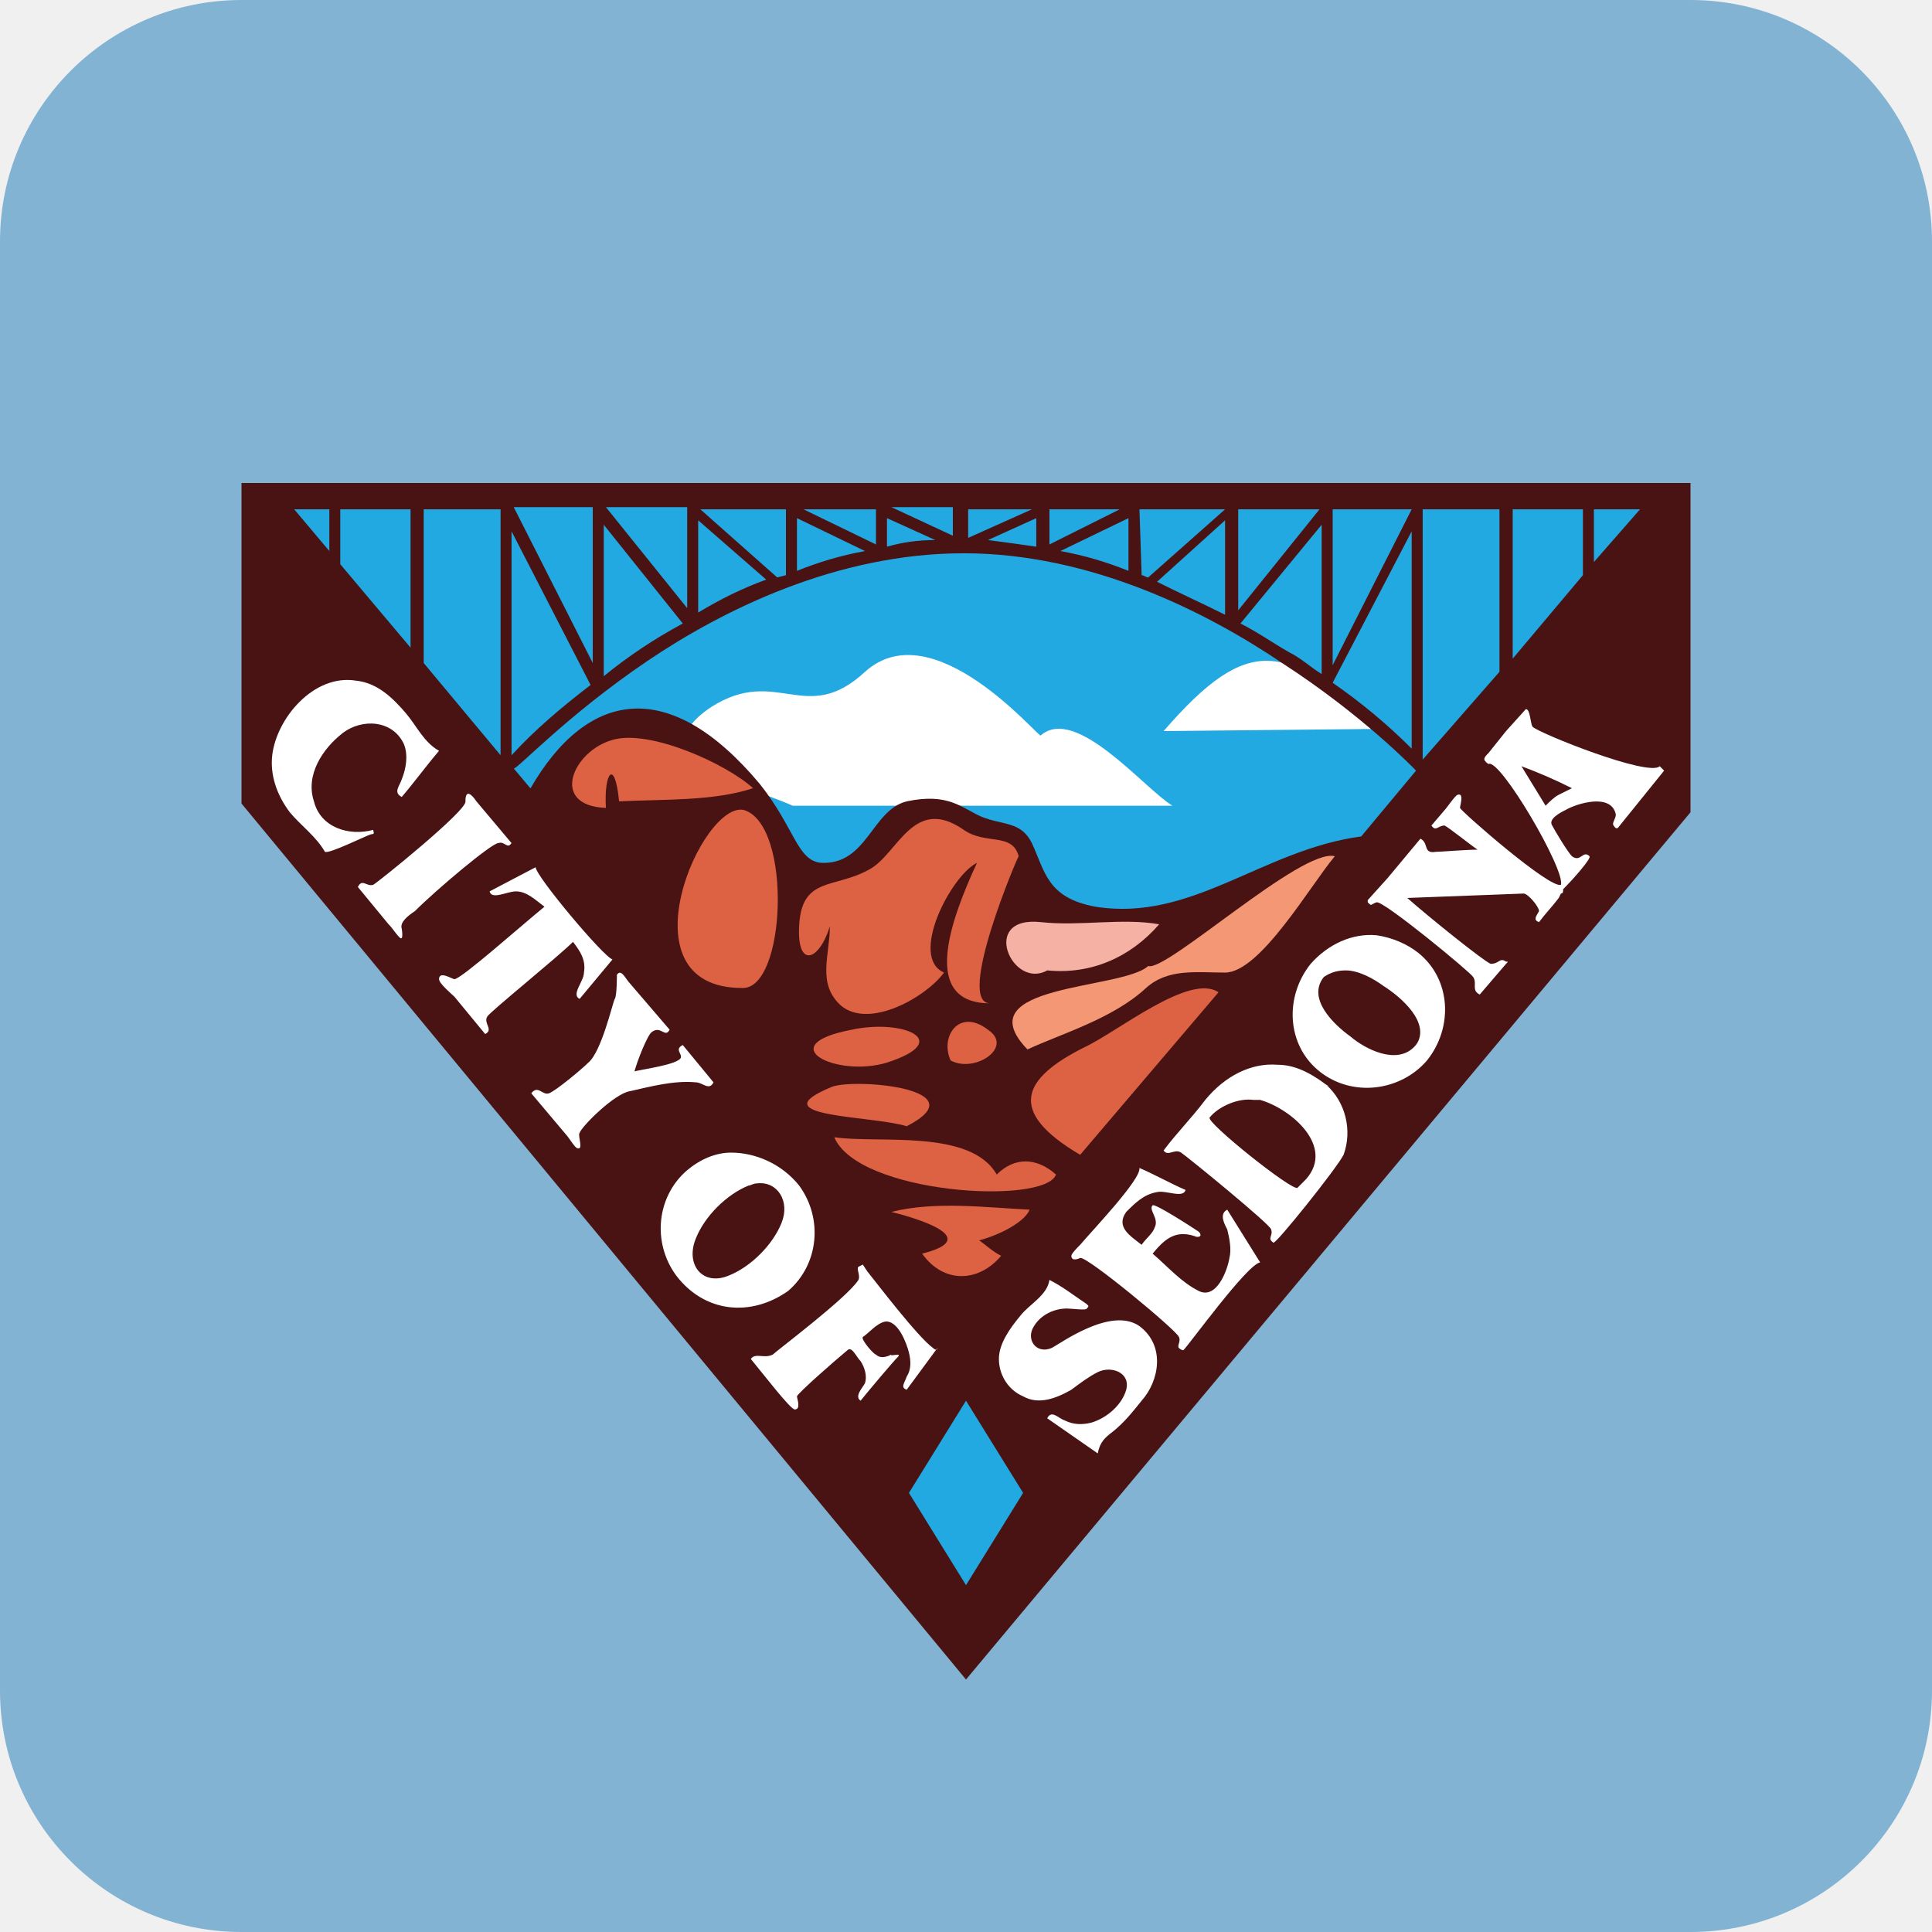
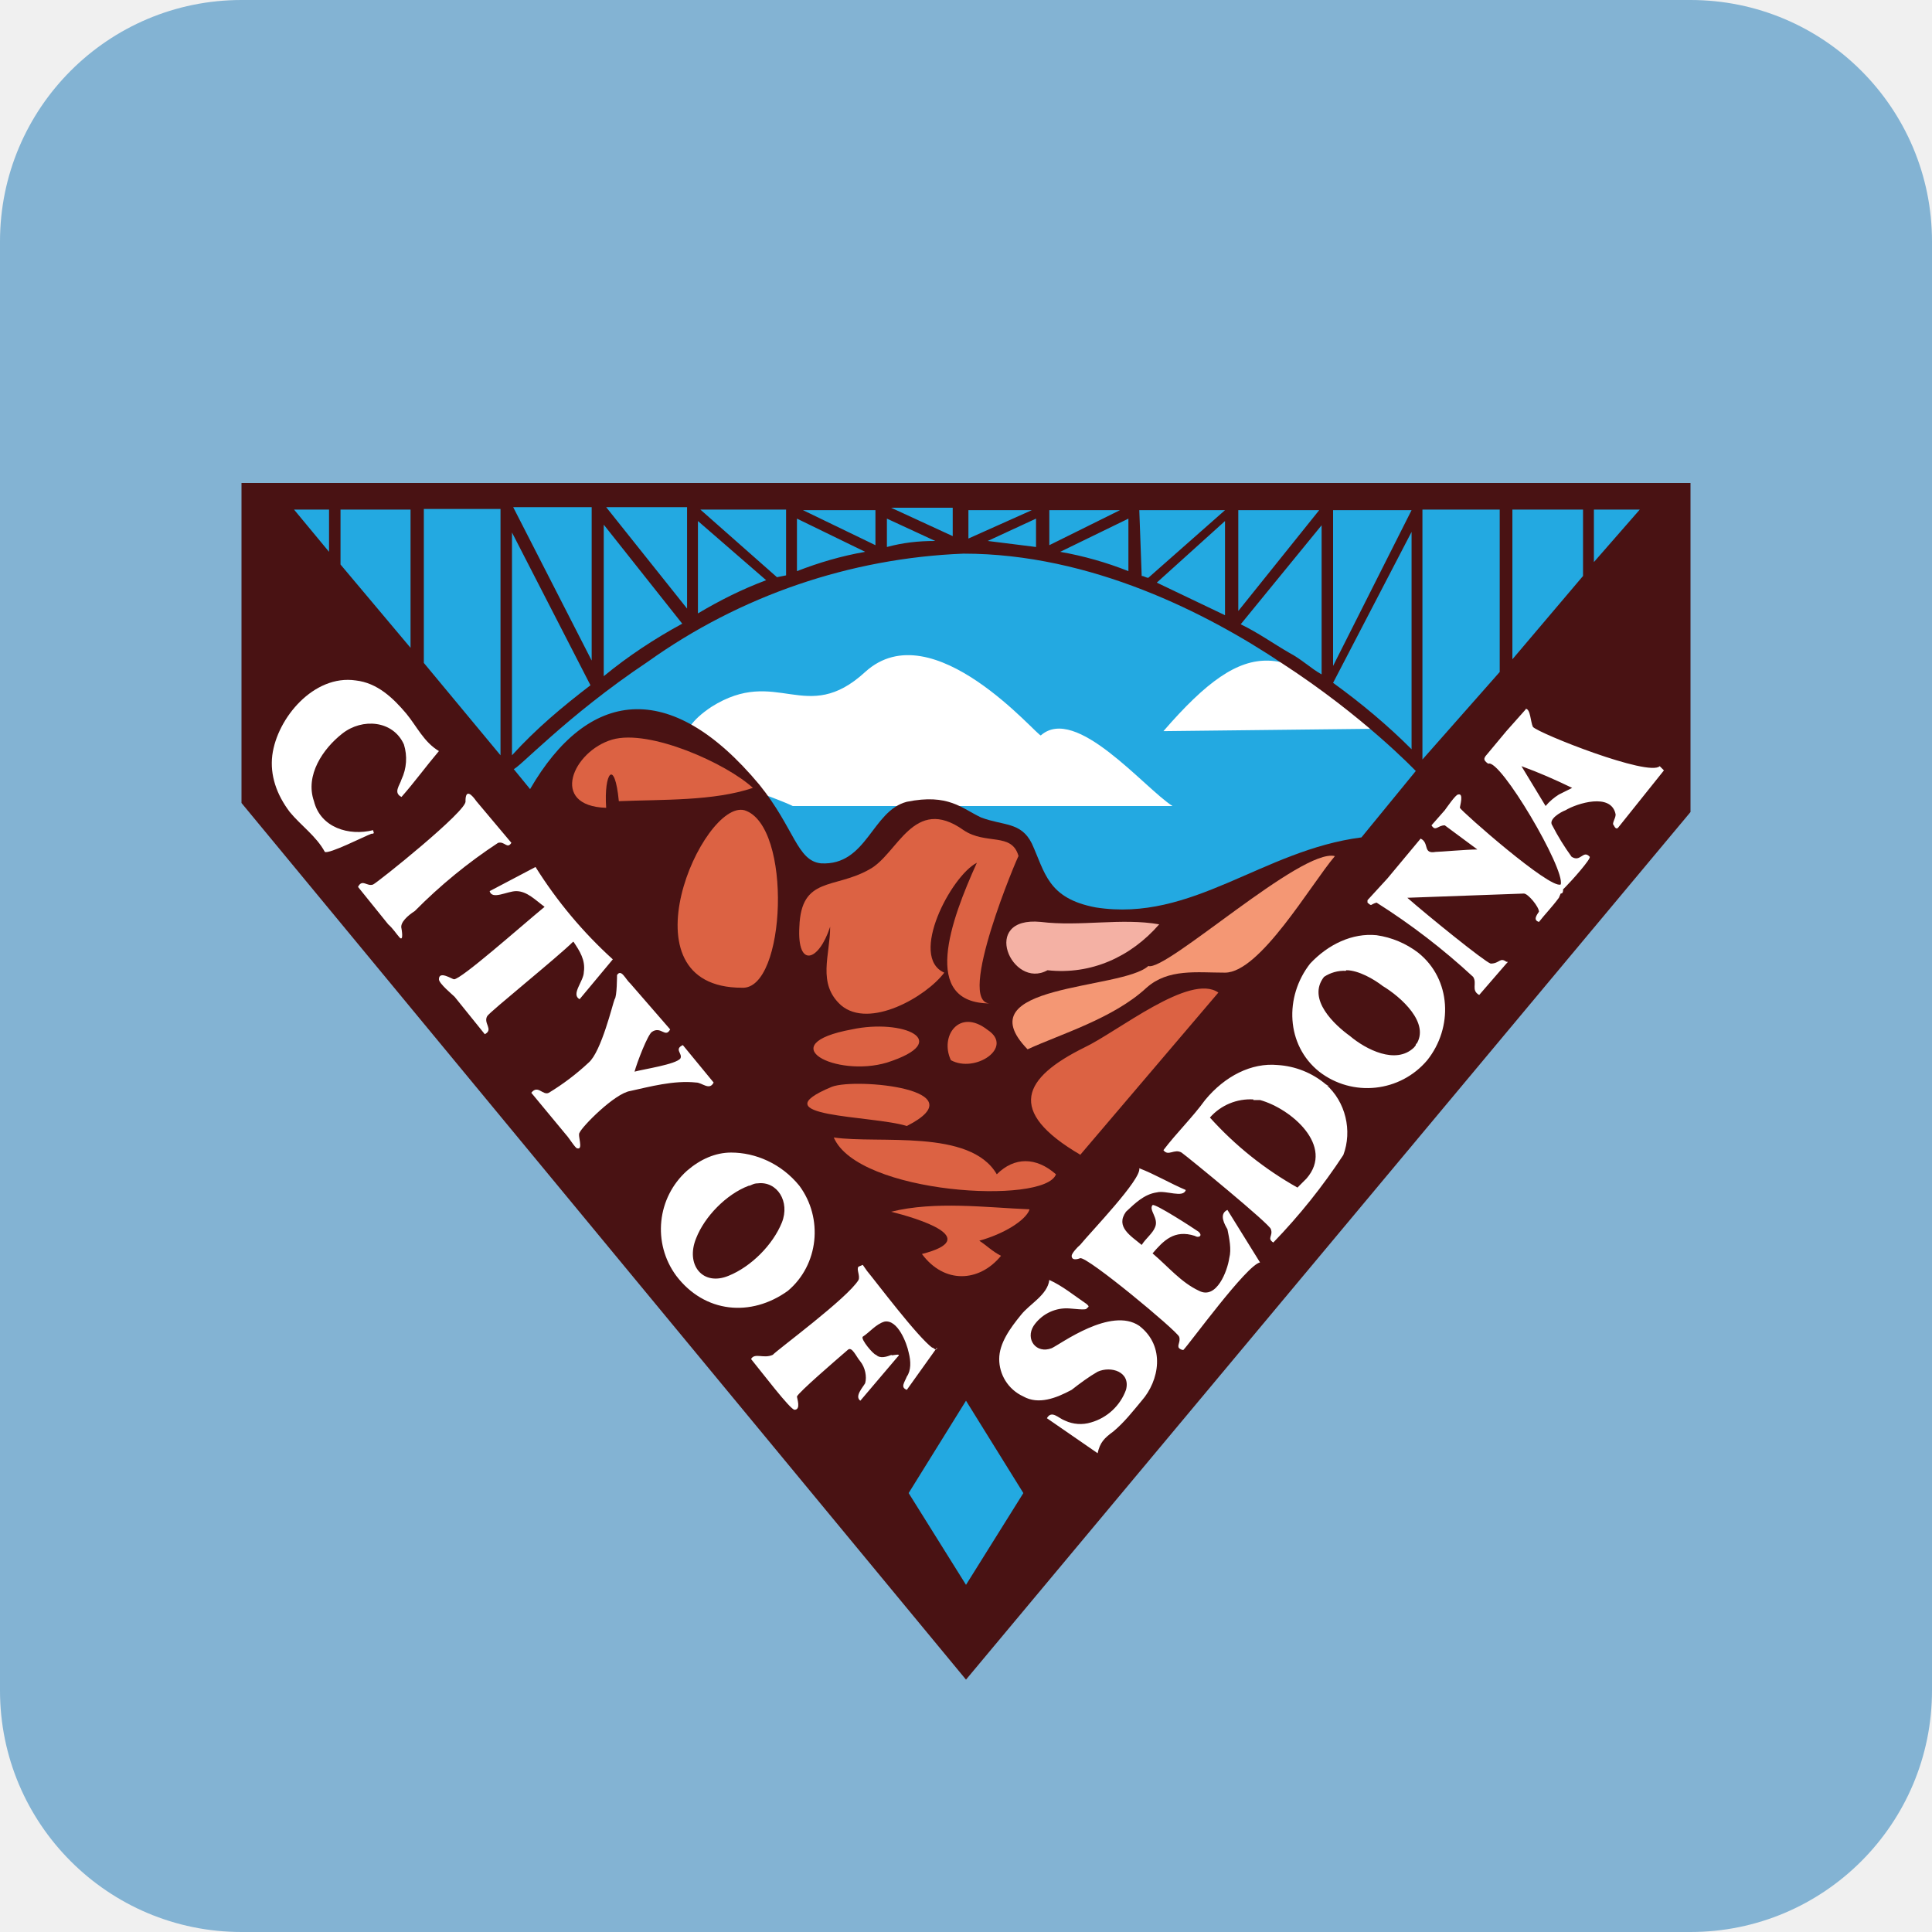
- <svg xmlns="http://www.w3.org/2000/svg" width="32" height="32" viewBox="0 0 32 32" fill="none">
+ <svg xmlns="http://www.w3.org/2000/svg" width="32" height="32" fill="none">
  <rect width="32" height="32" rx="4" fill="#83B3D3" />
-   <path d="M4.254 8.182L15.927 21.964L27.564 8.255L4.254 8.182Z" fill="#23A9E1" />
-   <path d="M13.127 13.345H19.418C18.946 13.055 17.818 11.673 17.237 12.182C17.2 12.218 15.455 10.109 14.328 11.127C13.346 12.036 12.873 11.018 11.782 11.709C10.473 12.582 12.509 13.055 13.127 13.345ZM22.837 12.073L19.273 12.109C20.691 10.473 21.309 10.655 22.837 12.073Z" fill="white" />
-   <path d="M26.4 9.309V8.436H27.164L26.4 9.309ZM8.509 12.727C8.545 12.764 9.382 11.854 10.727 10.945C11.964 10.109 13.854 9.164 15.964 9.164C18.073 9.164 20 10.146 21.236 10.982C22.582 11.854 23.418 12.727 23.454 12.764L22.546 13.854C20.909 14.073 19.745 15.273 18.145 15.018C17.346 14.873 17.309 14.436 17.091 13.964C16.909 13.6 16.618 13.673 16.255 13.527C15.927 13.382 15.709 13.127 15.018 13.273C14.436 13.418 14.364 14.327 13.6 14.291C13.2 14.255 13.164 13.709 12.582 12.982C11.091 11.2 9.731 11.422 8.786 13.058L8.509 12.727ZM5.455 8.436V9.127L4.873 8.436H5.455ZM25.055 8.436H26.218V9.527L25.055 10.909V8.436ZM23.564 12.582V8.436H24.836V11.127L23.564 12.582ZM23.382 8.8V12.4C22.982 12 22.546 11.636 22.073 11.309L23.382 8.8ZM21.891 8.691V11.164C21.709 11.055 21.564 10.909 21.346 10.8C21.091 10.655 20.836 10.473 20.546 10.327L21.891 8.691ZM20.291 8.618V10.182C19.927 10 19.527 9.818 19.164 9.636L20.291 8.618ZM20.509 8.436H21.855L20.509 10.109V8.436ZM22.073 8.436H23.382L22.073 11.018V8.436ZM18.873 8.436H20.291L19.018 9.564C18.982 9.564 18.945 9.527 18.909 9.527L18.873 8.436ZM18.691 8.582V9.455C18.327 9.309 17.964 9.2 17.564 9.127L18.691 8.582ZM17.164 8.582V9.055C16.909 9.018 16.654 8.982 16.364 8.945L17.164 8.582ZM14.691 8.582L15.491 8.945C15.2 8.945 14.945 8.982 14.691 9.055V8.582ZM13.2 8.582L14.327 9.127C13.927 9.2 13.564 9.309 13.2 9.455V8.582ZM14.509 9.018L13.309 8.436H14.509V9.018ZM15.782 8.873L14.764 8.4H15.782V8.873ZM16.036 8.436H17.091L16.036 8.909V8.436ZM17.382 8.436H18.546L17.382 9.018V8.436ZM12.873 9.564L11.6 8.436H13.018V9.527L12.873 9.564ZM11.564 8.618L12.691 9.6C12.291 9.745 11.927 9.927 11.564 10.146V8.618ZM10 8.691L11.309 10.327C10.836 10.582 10.4 10.873 10 11.2V8.691ZM8.473 8.8L9.782 11.345C9.309 11.709 8.873 12.073 8.473 12.509V8.8ZM9.818 10.982L8.509 8.4H9.818V10.982ZM11.382 10.073L10.036 8.4H11.382V10.073ZM6.8 10.727L5.636 9.345V8.436H6.8V10.727ZM7.018 8.436H8.291V12.509L7.018 10.982V8.436ZM4 8V13.309L16 27.818L28 13.454V8H4Z" fill="#491213" />
-   <path d="M15.055 24.727L16 23.2L16.946 24.727L16 26.255L15.055 24.727Z" fill="#23A9E1" />
-   <path d="M17.891 19.127C16.654 18.4 16.945 17.855 17.963 17.345C18.509 17.091 19.709 16.109 20.182 16.436L17.891 19.127ZM17.054 20.036C16.327 20 15.491 19.891 14.764 20.073C15.2 20.182 16.291 20.509 15.273 20.764C15.636 21.273 16.218 21.236 16.582 20.8C16.436 20.727 16.327 20.618 16.218 20.545C16.618 20.436 16.982 20.218 17.054 20.036ZM17.491 19.454C17.163 19.164 16.8 19.164 16.509 19.454C16.073 18.691 14.545 18.945 13.818 18.836C14.218 19.782 17.309 19.964 17.491 19.454ZM15.018 18.654C14.436 18.473 12.545 18.509 13.782 18C14.182 17.855 16.218 18.036 15.018 18.654ZM15.745 17.564C15.563 17.164 15.891 16.691 16.363 17.055C16.8 17.345 16.145 17.782 15.745 17.564ZM14.691 17.6C13.854 17.855 12.764 17.309 14.109 17.055C14.945 16.873 15.818 17.236 14.691 17.6C14.727 17.6 14.654 17.6 14.691 17.6ZM13.745 15.345C13.563 15.927 13.2 16.036 13.236 15.345C13.273 14.509 13.818 14.727 14.4 14.4C14.873 14.145 15.127 13.164 15.963 13.745C16.327 14 16.764 13.782 16.873 14.182C16.873 14.145 15.818 16.618 16.4 16.618C15.236 16.618 15.745 15.236 16.182 14.291C15.745 14.509 15.054 15.854 15.636 16.109C15.345 16.509 14.4 17.055 13.927 16.654C13.527 16.291 13.745 15.818 13.745 15.345ZM12.291 16.364C10.254 16.364 11.636 13.236 12.327 13.418C13.127 13.673 13.018 16.4 12.291 16.364ZM10.036 13.382C9.091 13.345 9.491 12.436 10.145 12.255C10.764 12.073 12.036 12.655 12.473 13.055C11.818 13.273 10.982 13.236 10.254 13.273C10.182 12.545 10 12.8 10.036 13.382Z" fill="#DC6243" />
-   <path d="M17.018 17.382C15.964 16.291 18.582 16.4 19.018 16C19.309 16.109 21.564 14.036 22.109 14.182C21.709 14.655 20.873 16.109 20.291 16.109C19.818 16.109 19.346 16.036 18.982 16.364C18.436 16.873 17.564 17.127 17.018 17.382Z" fill="#F49774" />
-   <path d="M17.346 16.073C16.764 16.4 16.218 15.164 17.237 15.273C17.891 15.345 18.582 15.2 19.2 15.309C18.727 15.854 18.073 16.145 17.346 16.073Z" fill="#F4B1A4" />
-   <path d="M9.491 15.6C9.6 15.745 9.709 15.891 9.672 16.109C9.672 16.255 9.454 16.473 9.6 16.545L10.145 15.891C10 15.854 8.872 14.509 8.872 14.364L8.109 14.764C8.145 14.909 8.4 14.764 8.545 14.764C8.727 14.764 8.872 14.909 9.018 15.018C8.618 15.345 7.636 16.218 7.527 16.218C7.491 16.218 7.272 16.073 7.272 16.218C7.272 16.291 7.491 16.473 7.527 16.509L8.036 17.127C8.182 17.055 8 16.945 8.072 16.836C8.109 16.764 9.236 15.854 9.491 15.6ZM8.254 13.964C8.363 13.927 8.4 14.073 8.472 13.964L7.891 13.273C7.818 13.164 7.709 13.055 7.709 13.273C7.745 13.418 6.254 14.618 6.182 14.655C6.072 14.691 6 14.545 5.927 14.691C6.109 14.909 6.254 15.091 6.436 15.309C6.509 15.382 6.545 15.454 6.618 15.527C6.691 15.6 6.654 15.382 6.654 15.382C6.618 15.273 6.763 15.164 6.872 15.091C7.236 14.727 8.145 13.964 8.254 13.964ZM6.182 13.745C5.782 13.854 5.309 13.709 5.2 13.273C5.054 12.836 5.345 12.4 5.672 12.145C6 11.891 6.509 11.927 6.691 12.327C6.763 12.509 6.727 12.727 6.654 12.909C6.618 13.018 6.509 13.127 6.654 13.2C6.872 12.945 7.054 12.691 7.272 12.436C7.018 12.291 6.909 12.036 6.727 11.818C6.509 11.564 6.254 11.309 5.891 11.273C5.2 11.164 4.582 11.891 4.509 12.509C4.472 12.836 4.582 13.164 4.8 13.454C4.982 13.673 5.236 13.854 5.382 14.109C5.454 14.145 6.036 13.854 6.145 13.818C6.218 13.818 6.182 13.782 6.182 13.745C6 13.818 6.182 13.745 6.182 13.745ZM15.454 22.327C15.2 22.145 14.509 21.236 14.363 21.055L14.291 20.945L14.218 20.982C14.182 21.018 14.254 21.127 14.218 21.2C14.036 21.491 12.873 22.364 12.8 22.436C12.654 22.509 12.509 22.4 12.436 22.509C12.618 22.727 13.091 23.345 13.163 23.345C13.273 23.345 13.2 23.164 13.2 23.127C13.236 23.055 13.818 22.545 14.036 22.364C14.109 22.291 14.182 22.473 14.254 22.545C14.327 22.654 14.363 22.8 14.327 22.909C14.291 22.982 14.145 23.127 14.254 23.2C14.4 23.018 14.8 22.545 14.873 22.473C14.945 22.4 14.727 22.473 14.763 22.436C14.691 22.473 14.582 22.509 14.509 22.436C14.473 22.436 14.254 22.182 14.291 22.145C14.4 22.073 14.509 21.927 14.654 21.891C14.873 21.855 15.018 22.255 15.054 22.4C15.091 22.545 15.091 22.691 15.018 22.8C14.982 22.909 14.909 22.982 15.018 23.018L15.527 22.327C15.527 22.364 15.491 22.364 15.454 22.327C15.418 22.327 15.491 22.364 15.454 22.327ZM12.109 19.091C11.854 19.091 11.6 19.2 11.382 19.382C10.873 19.818 10.8 20.582 11.2 21.127C11.672 21.745 12.436 21.818 13.054 21.382C13.563 20.945 13.636 20.182 13.236 19.636C12.945 19.273 12.509 19.091 12.109 19.091ZM12.545 19.6C12.873 19.564 13.091 19.891 12.945 20.255C12.8 20.618 12.436 20.982 12.072 21.127C11.636 21.309 11.345 20.945 11.527 20.509C11.672 20.145 12.036 19.782 12.4 19.636C12.436 19.636 12.473 19.6 12.545 19.6ZM11.527 17.927C11.636 17.927 11.745 18.073 11.818 17.927L11.309 17.309C11.163 17.382 11.309 17.454 11.273 17.527C11.2 17.636 10.654 17.709 10.509 17.745C10.545 17.6 10.727 17.127 10.8 17.091C10.945 16.982 11.018 17.2 11.091 17.055L10.436 16.291C10.363 16.218 10.291 16.036 10.218 16.145C10.218 16.145 10.218 16.509 10.182 16.545C10.145 16.618 9.963 17.418 9.745 17.6C9.636 17.709 9.2 18.073 9.091 18.109C8.982 18.145 8.909 17.964 8.8 18.109L9.382 18.8C9.418 18.836 9.527 19.018 9.563 19.018C9.672 19.055 9.563 18.8 9.6 18.764C9.636 18.654 10.182 18.109 10.436 18.073C10.763 18 11.163 17.891 11.527 17.927C11.6 17.927 11.454 17.927 11.527 17.927ZM20.327 20.364C20.363 20.509 20.4 20.691 20.363 20.836C20.327 21.055 20.145 21.527 19.854 21.382C19.563 21.236 19.345 20.982 19.091 20.764C19.273 20.545 19.454 20.364 19.782 20.473C19.854 20.509 19.927 20.473 19.854 20.4C19.745 20.327 19.127 19.927 19.091 19.964C19.018 20.036 19.2 20.182 19.127 20.327C19.091 20.436 18.982 20.509 18.909 20.618C18.727 20.473 18.473 20.327 18.654 20.073C18.8 19.927 18.945 19.782 19.163 19.745C19.309 19.709 19.6 19.855 19.636 19.709C19.382 19.6 19.127 19.454 18.872 19.345C18.909 19.527 18.073 20.4 17.891 20.618C17.854 20.654 17.745 20.764 17.745 20.8C17.745 20.909 17.891 20.836 17.891 20.836C18 20.8 19.491 22.036 19.527 22.145C19.563 22.218 19.491 22.291 19.527 22.327C19.527 22.327 19.563 22.364 19.6 22.364C19.709 22.255 20.654 20.945 20.872 20.909C20.691 20.618 20.509 20.327 20.327 20.036C20.182 20.109 20.291 20.291 20.327 20.364ZM18.872 21.964C18.4 21.636 17.563 22.255 17.418 22.327C17.163 22.436 16.982 22.182 17.127 21.964C17.236 21.782 17.454 21.673 17.672 21.673C17.745 21.673 18 21.709 18 21.673C18.036 21.636 18.036 21.636 18 21.6C17.782 21.454 17.6 21.309 17.382 21.2C17.345 21.454 17.054 21.6 16.909 21.782C16.727 22 16.545 22.255 16.545 22.509C16.545 22.764 16.691 23.018 16.945 23.127C17.2 23.273 17.491 23.164 17.745 23.018C17.891 22.909 18.036 22.8 18.182 22.727C18.4 22.618 18.727 22.727 18.654 23.018C18.582 23.273 18.327 23.491 18.073 23.564C17.927 23.6 17.782 23.6 17.636 23.527C17.527 23.491 17.418 23.345 17.345 23.491L18.182 24.073C18.218 23.891 18.291 23.818 18.436 23.709C18.618 23.564 18.763 23.382 18.909 23.2C19.2 22.873 19.309 22.291 18.872 21.964ZM25.273 11.745C25.273 11.782 25.273 11.782 25.273 11.745L24.945 12.109L24.654 12.473C24.582 12.545 24.545 12.582 24.654 12.655C24.836 12.545 25.927 14.4 25.854 14.655C25.672 14.727 24.218 13.454 24.182 13.382C24.182 13.345 24.254 13.127 24.145 13.164C24.109 13.164 23.963 13.382 23.927 13.418L23.709 13.673C23.782 13.782 23.818 13.673 23.927 13.673C24 13.709 24.363 14 24.473 14.073C24.291 14.073 23.854 14.109 23.782 14.109C23.563 14.145 23.672 13.964 23.527 13.891L22.982 14.545L22.654 14.909C22.654 14.909 22.654 14.909 22.654 14.945C22.727 15.018 22.691 14.982 22.8 14.945C22.909 14.909 24.363 16.109 24.4 16.182C24.473 16.291 24.363 16.4 24.509 16.473L24.945 15.964C24.982 15.927 24.982 15.927 24.945 15.927C24.836 15.854 24.836 15.964 24.691 15.964C24.582 15.927 23.636 15.164 23.309 14.873L25.236 14.8C25.309 14.8 25.491 15.018 25.491 15.091C25.454 15.164 25.382 15.236 25.491 15.273C25.6 15.127 25.709 15.018 25.818 14.873L25.854 14.8C25.891 14.8 25.891 14.764 25.891 14.727L25.927 14.691C26.036 14.582 26.363 14.218 26.327 14.182C26.218 14.073 26.182 14.291 26.036 14.182C25.963 14.109 25.745 13.745 25.709 13.673C25.636 13.564 25.854 13.454 25.927 13.418C26.109 13.309 26.691 13.127 26.763 13.491C26.763 13.564 26.691 13.636 26.727 13.673C26.727 13.673 26.763 13.745 26.8 13.709L27.563 12.764C27.527 12.727 27.527 12.727 27.491 12.691C27.309 12.873 25.491 12.145 25.382 12.036C25.345 11.964 25.345 11.745 25.273 11.745ZM25.2 12.691C25.491 12.8 25.745 12.909 26.036 13.055C25.963 13.091 25.891 13.127 25.818 13.164C25.745 13.2 25.672 13.273 25.6 13.345L25.2 12.691ZM22.8 15.491C22.4 15.454 22 15.636 21.709 15.964C21.273 16.509 21.309 17.309 21.854 17.745C22.4 18.182 23.2 18.073 23.636 17.564C24.073 17.018 24.036 16.218 23.491 15.782C23.309 15.636 23.054 15.527 22.8 15.491ZM22.291 16.073C22.509 16.073 22.763 16.218 22.909 16.327C23.2 16.509 23.709 16.945 23.454 17.309C23.454 17.273 23.491 17.273 23.418 17.345C23.127 17.636 22.618 17.382 22.363 17.164C22.109 16.982 21.636 16.545 21.927 16.182C22.036 16.109 22.145 16.073 22.291 16.073ZM21.163 17.636C20.727 17.6 20.291 17.818 19.963 18.218C19.745 18.509 19.491 18.764 19.273 19.055C19.345 19.164 19.454 19.018 19.563 19.091C19.672 19.164 21.054 20.291 21.054 20.364C21.091 20.473 20.982 20.509 21.091 20.582C21.127 20.618 22.145 19.345 22.254 19.127C22.4 18.727 22.291 18.255 21.963 17.964C22 18 22.036 18 21.963 17.964C21.672 17.745 21.418 17.636 21.163 17.636ZM20.763 18.218C20.8 18.218 20.836 18.218 20.872 18.218C21.382 18.364 22.109 18.982 21.636 19.527C21.563 19.6 21.636 19.527 21.491 19.673C21.418 19.745 19.963 18.582 20.036 18.509C20.182 18.327 20.509 18.182 20.763 18.218Z" fill="white" />
+   <path d="m4.25 8.18 11.68 13.78 11.63-13.7-23.3-.08Z" fill="#23A9E1" />
+   <path d="M13.13 13.35h6.29c-.47-.3-1.6-1.68-2.18-1.17-.04.04-1.79-2.07-2.91-1.05-.98.9-1.46-.11-2.55.58-1.3.87.73 1.34 1.35 1.64Zm9.7-1.28-3.56.04c1.42-1.64 2.04-1.46 3.57-.04Z" fill="white" />
+   <path d="M26.4 9.3v-.86h.76l-.76.87ZM8.5 12.74c.05.03.88-.88 2.23-1.78a9.65 9.65 0 0 1 5.23-1.79c2.11 0 4.04.99 5.28 1.82 1.34.87 2.18 1.75 2.21 1.78l-.9 1.1c-1.64.21-2.8 1.41-4.4 1.16-.8-.15-.84-.58-1.06-1.06-.18-.36-.47-.29-.84-.43-.32-.15-.54-.4-1.23-.26-.58.15-.66 1.06-1.42 1.02-.4-.04-.44-.58-1.02-1.3-1.49-1.79-2.85-1.57-3.8.07l-.27-.33Zm-3.05-4.3v.7l-.58-.7h.58Zm19.6 0h1.17v1.1l-1.17 1.38V8.44Zm-1.49 4.15V8.44h1.28v2.69l-1.28 1.45Zm-.18-3.78v3.6c-.4-.4-.83-.76-1.3-1.1l1.3-2.5Zm-1.49-.1v2.46c-.18-.1-.33-.25-.54-.36-.26-.15-.51-.33-.8-.47l1.34-1.64Zm-1.6-.08v1.56l-1.13-.54 1.13-1.02Zm.22-.18h1.34l-1.34 1.67V8.44Zm1.56 0h1.31l-1.3 2.58V8.44Zm-3.2 0h1.42l-1.27 1.12c-.04 0-.07-.03-.11-.03l-.04-1.1Zm-.18.14v.87a5.76 5.76 0 0 0-1.13-.32l1.13-.55Zm-1.53 0v.47l-.8-.1.8-.37Zm-2.47 0 .8.37c-.29 0-.54.03-.8.1v-.47Zm-1.49 0 1.13.55c-.4.07-.77.18-1.13.32v-.87Zm1.3.44-1.2-.58h1.2v.58Zm1.28-.15-1.02-.47h1.02v.47Zm.26-.43h1.05l-1.05.47v-.47Zm1.34 0h1.17l-1.17.58v-.58Zm-4.5 1.12L11.6 8.44h1.42v1.09l-.15.03Zm-1.32-.94 1.13.98c-.4.15-.76.33-1.13.55V8.62ZM10 8.69l1.3 1.64c-.46.25-.9.54-1.3.87V8.7Zm-1.53.11 1.31 2.55c-.47.36-.9.72-1.3 1.16V8.8Zm1.35 2.18L8.5 8.4h1.3v2.58Zm1.56-.9L10.04 8.4h1.34v1.67Zm-4.58.65L5.64 9.35v-.91H6.8v2.29Zm.22-2.3h1.27v4.08l-1.27-1.53V8.44ZM4 8v5.3l12 14.52 12-14.37V8H4Z" fill="#491213" />
+   <path d="M15.05 24.73 16 23.2l.95 1.53-.95 1.52-.95-1.52Z" fill="#23A9E1" />
+   <path d="M17.9 19.13c-1.25-.73-.95-1.28.06-1.78.55-.26 1.75-1.24 2.22-.91l-2.29 2.69Zm-.85.9c-.72-.03-1.56-.14-2.29.04.44.11 1.53.44.51.7.37.5.95.47 1.31.03-.14-.07-.25-.18-.36-.25.4-.11.76-.33.83-.51Zm.44-.58c-.33-.29-.69-.29-.98 0-.44-.76-1.96-.5-2.7-.61.4.94 3.5 1.12 3.68.61Zm-2.47-.8c-.58-.18-2.47-.14-1.24-.65.4-.15 2.44.04 1.24.65Zm.73-1.09c-.19-.4.14-.87.61-.5.44.29-.21.72-.61.5Zm-1.06.04c-.84.25-1.93-.3-.58-.55.84-.18 1.7.19.58.55.04 0-.04 0 0 0Zm-.94-2.25c-.19.58-.55.69-.51 0 .03-.84.58-.62 1.16-.95.47-.25.73-1.24 1.56-.65.37.25.8.03.91.43 0-.03-1.05 2.44-.47 2.44-1.16 0-.65-1.38-.22-2.33-.43.22-1.13 1.56-.54 1.82-.3.4-1.24.94-1.71.54-.4-.36-.18-.83-.18-1.3Zm-1.46 1.01c-2.04 0-.65-3.12.04-2.94.8.25.69 2.98-.04 2.94Zm-2.25-2.98c-.95-.03-.55-.94.1-1.13.62-.18 1.9.4 2.33.8-.65.22-1.49.19-2.22.22-.07-.72-.25-.47-.21.11Z" fill="#DC6243" />
+   <path d="M17.02 17.38c-1.06-1.09 1.56-.98 2-1.38.29.1 2.54-1.96 3.09-1.82-.4.47-1.24 1.93-1.82 1.93-.47 0-.94-.07-1.3.25-.55.51-1.43.77-1.97 1.02Z" fill="#F49774" />
+   <path d="M17.35 16.07c-.59.33-1.13-.9-.11-.8.65.08 1.34-.07 1.96.04-.47.54-1.13.84-1.85.76Z" fill="#F4B1A4" />
+   <path d="M9.5 15.6c.1.15.2.3.17.5 0 .15-.22.37-.07.45l.55-.66a7.3 7.3 0 0 1-1.28-1.53l-.76.4c.04.15.29 0 .44 0 .18 0 .32.15.47.26-.4.33-1.38 1.2-1.5 1.2-.03 0-.25-.15-.25 0 0 .07.22.25.26.29l.5.62c.15-.08-.03-.18.04-.3.04-.07 1.17-.98 1.42-1.23Zm-1.25-1.64c.11-.03.15.11.22 0l-.58-.69c-.07-.1-.18-.22-.18 0 .04.15-1.46 1.35-1.53 1.38-.1.04-.18-.1-.25.04l.5.62c.08.07.12.14.19.22.07.07.03-.15.03-.15-.03-.1.11-.22.22-.29a8.5 8.5 0 0 1 1.38-1.13Zm-2.07-.21c-.4.1-.87-.04-.98-.48-.15-.43.15-.87.47-1.12.33-.26.84-.22 1.02.18a.8.8 0 0 1-.04.58c-.03.1-.14.22 0 .29.22-.25.4-.5.62-.76-.25-.15-.36-.4-.54-.62-.22-.26-.48-.51-.84-.55-.69-.1-1.3.62-1.38 1.24-.04.33.07.65.29.94.18.22.44.4.58.66.07.04.66-.26.77-.3.07 0 .03-.03.03-.06-.18.07 0 0 0 0Zm9.27 8.58c-.25-.18-.94-1.1-1.09-1.28l-.07-.1-.07.03c-.04.04.03.15 0 .22-.18.3-1.35 1.16-1.42 1.24-.15.07-.3-.04-.36.07.18.22.65.84.72.84.11 0 .04-.19.04-.22.04-.08.62-.58.84-.77.07-.07.14.11.21.19.08.1.11.25.08.36-.04.07-.18.22-.08.29l.62-.73c.08-.07-.14 0-.1-.03-.08.03-.19.07-.26 0-.04 0-.26-.26-.22-.3.11-.07.22-.21.36-.25.22-.04.37.36.4.51.04.15.04.3-.03.4-.04.1-.11.18 0 .22l.5-.7c0 .04-.03.04-.07 0-.03 0 .04.04 0 0Zm-3.34-3.24c-.26 0-.51.11-.73.3a1.3 1.3 0 0 0-.18 1.74c.47.62 1.24.69 1.85.25.51-.43.59-1.2.19-1.74-.3-.37-.73-.55-1.13-.55Zm.44.51c.32-.04.54.3.4.65-.15.37-.51.73-.88.88-.43.18-.72-.18-.54-.62.14-.36.5-.73.87-.87.04 0 .07-.04.15-.04Zm-1.02-1.67c.1 0 .22.14.29 0l-.51-.62c-.15.07 0 .14-.04.22-.07.1-.62.18-.76.22.04-.15.22-.62.29-.66.15-.1.22.11.3-.04l-.66-.76c-.08-.07-.15-.25-.22-.14 0 0 0 .36-.04.4-.03.07-.22.87-.43 1.05a4 4 0 0 1-.66.5c-.1.05-.18-.14-.29 0l.58.7c.04.04.15.22.18.22.11.03 0-.22.04-.26.04-.1.58-.65.84-.69.32-.07.72-.18 1.09-.14.07 0-.08 0 0 0Zm8.8 2.43c.03.15.07.33.03.48-.03.21-.21.69-.5.54-.3-.14-.51-.4-.77-.62.18-.21.36-.4.7-.29.06.04.14 0 .06-.07-.1-.07-.72-.47-.76-.44-.07.08.11.22.04.37-.04.1-.15.18-.22.29-.18-.15-.44-.3-.26-.55.15-.14.3-.29.51-.32.15-.04.44.1.48-.04-.26-.11-.51-.26-.77-.36.04.18-.8 1.05-.98 1.27-.04.03-.14.14-.14.18 0 .1.14.04.14.04.11-.04 1.6 1.2 1.64 1.3.03.08-.04.15 0 .19 0 0 .03.03.07.03.1-.1 1.05-1.41 1.27-1.45l-.54-.87c-.15.07-.04.25 0 .32Zm-1.46 1.6c-.47-.32-1.3.3-1.45.37-.26.1-.44-.15-.3-.37a.66.66 0 0 1 .55-.29c.08 0 .33.04.33 0 .04-.03.04-.03 0-.07-.22-.15-.4-.3-.62-.4-.03.25-.33.4-.47.58-.18.22-.36.47-.36.73 0 .25.14.5.4.62.25.14.54.03.8-.11.14-.11.29-.22.43-.3.22-.1.55 0 .47.3a.87.87 0 0 1-.58.54.6.6 0 0 1-.43-.03c-.11-.04-.22-.18-.3-.04l.84.58c.04-.18.11-.25.26-.36.18-.15.32-.33.47-.51.29-.33.4-.9-.04-1.24Zm6.4-10.21c0 .03 0 .03 0 0l-.32.36-.3.36c-.07.08-.1.11 0 .18.19-.1 1.28 1.75 1.2 2-.18.08-1.63-1.2-1.67-1.27 0-.03.07-.25-.03-.22-.04 0-.19.22-.22.26l-.22.25c.07.11.1 0 .22 0l.54.4c-.18 0-.62.04-.69.04-.22.04-.1-.15-.25-.22l-.55.66-.33.36v.04c.08.07.04.03.15 0a11 11 0 0 1 1.6 1.23c.07.11-.04.22.1.3l.45-.52c.03-.03.03-.03 0-.03-.11-.08-.11.03-.26.03-.1-.03-1.05-.8-1.38-1.09l1.93-.07c.07 0 .25.22.25.3-.04.06-.1.14 0 .17.11-.14.22-.25.33-.4l.03-.07c.04 0 .04-.04.04-.07l.04-.04c.1-.1.43-.47.4-.5-.11-.12-.15.1-.3 0a4 4 0 0 1-.32-.52c-.07-.1.14-.22.22-.25.18-.11.76-.3.83.07 0 .07-.07.15-.03.18 0 0 .03.08.07.04l.76-.95-.07-.07c-.18.18-2-.54-2.1-.65-.04-.08-.04-.3-.12-.3Zm-.07.94c.3.11.55.22.84.36l-.22.11a.93.93 0 0 0-.22.19l-.4-.66Zm-2.4 2.8c-.4-.04-.8.15-1.1.47-.43.55-.4 1.35.15 1.79a1.3 1.3 0 0 0 1.79-.19c.43-.54.4-1.34-.15-1.78a1.48 1.48 0 0 0-.69-.29Zm-.5.58c.2 0 .46.15.6.26.3.18.8.62.55.98 0-.04.04-.04-.03.04-.3.29-.8.03-1.06-.19-.25-.18-.72-.61-.43-.98a.6.6 0 0 1 .36-.1Zm-1.14 1.57c-.43-.04-.87.18-1.2.58-.21.29-.47.54-.69.83.08.11.18-.03.3.04.1.07 1.48 1.2 1.48 1.27.04.11-.07.15.04.22a9.87 9.87 0 0 0 1.16-1.45c.15-.4.04-.88-.29-1.17.04.04.08.04 0 0a1.37 1.37 0 0 0-.8-.32Zm-.4.58h.11c.51.14 1.24.76.77 1.3l-.15.15a5.7 5.7 0 0 1-1.45-1.16.89.89 0 0 1 .72-.3Z" fill="white" />
</svg>
